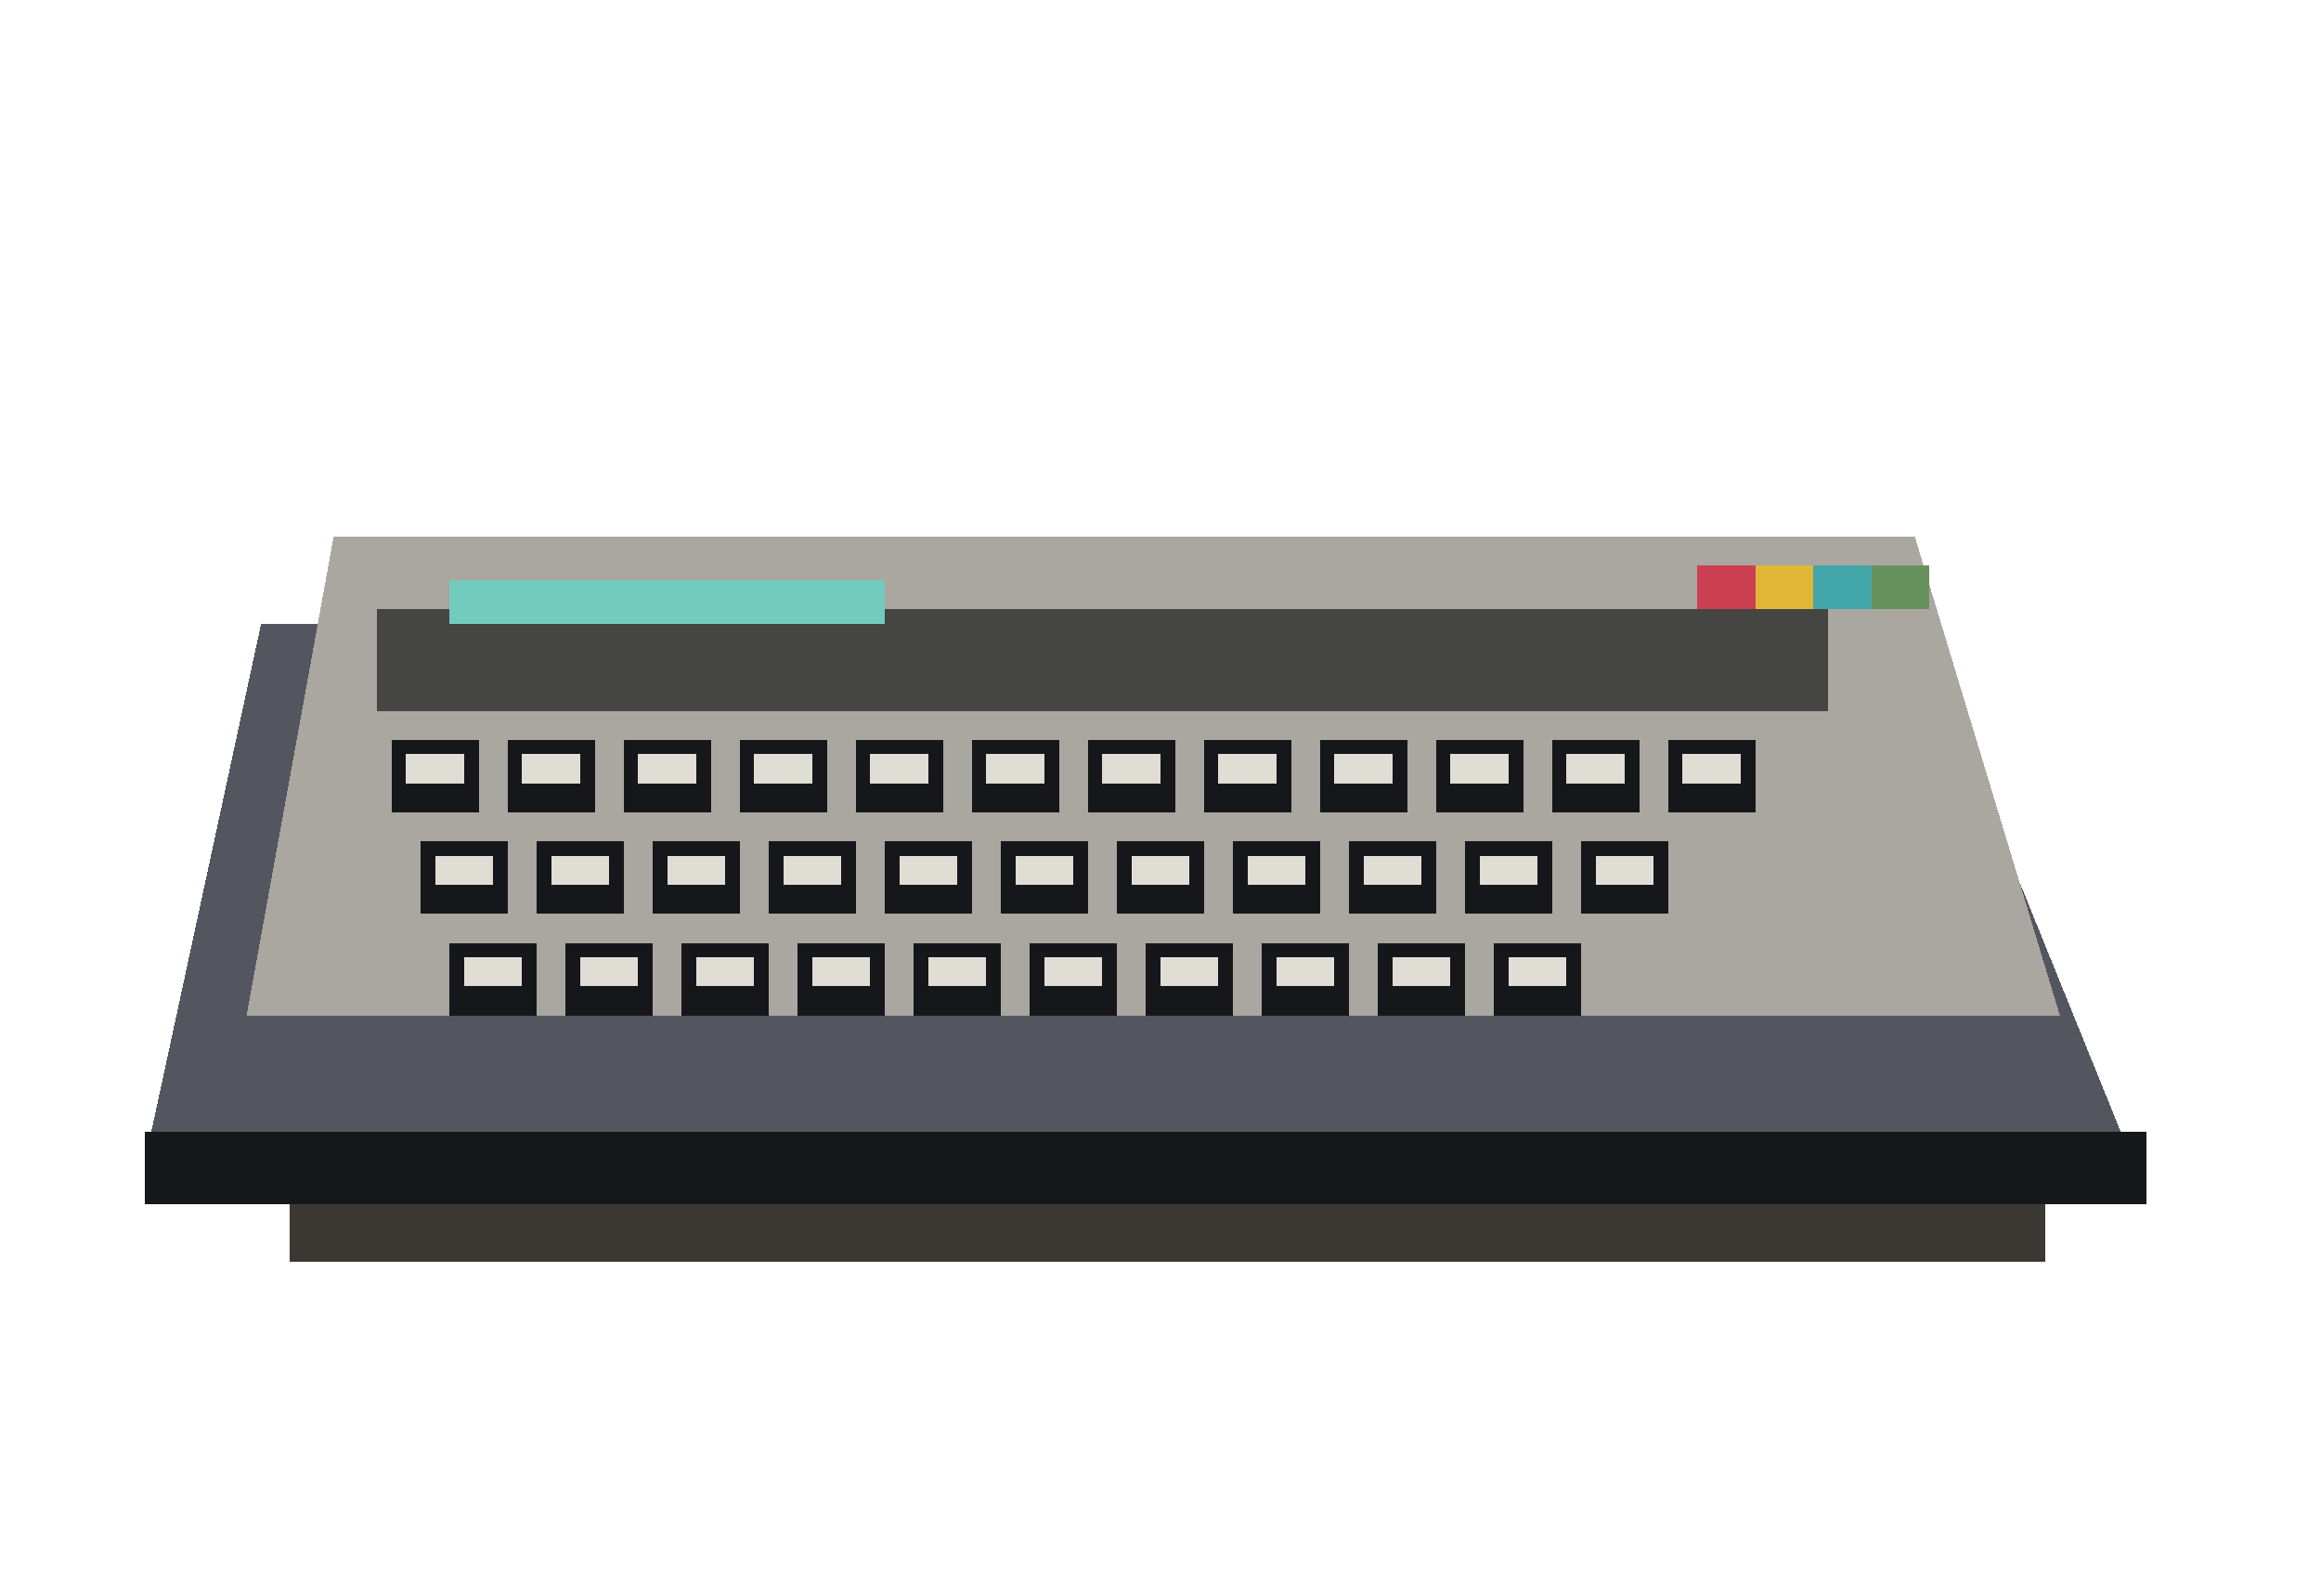
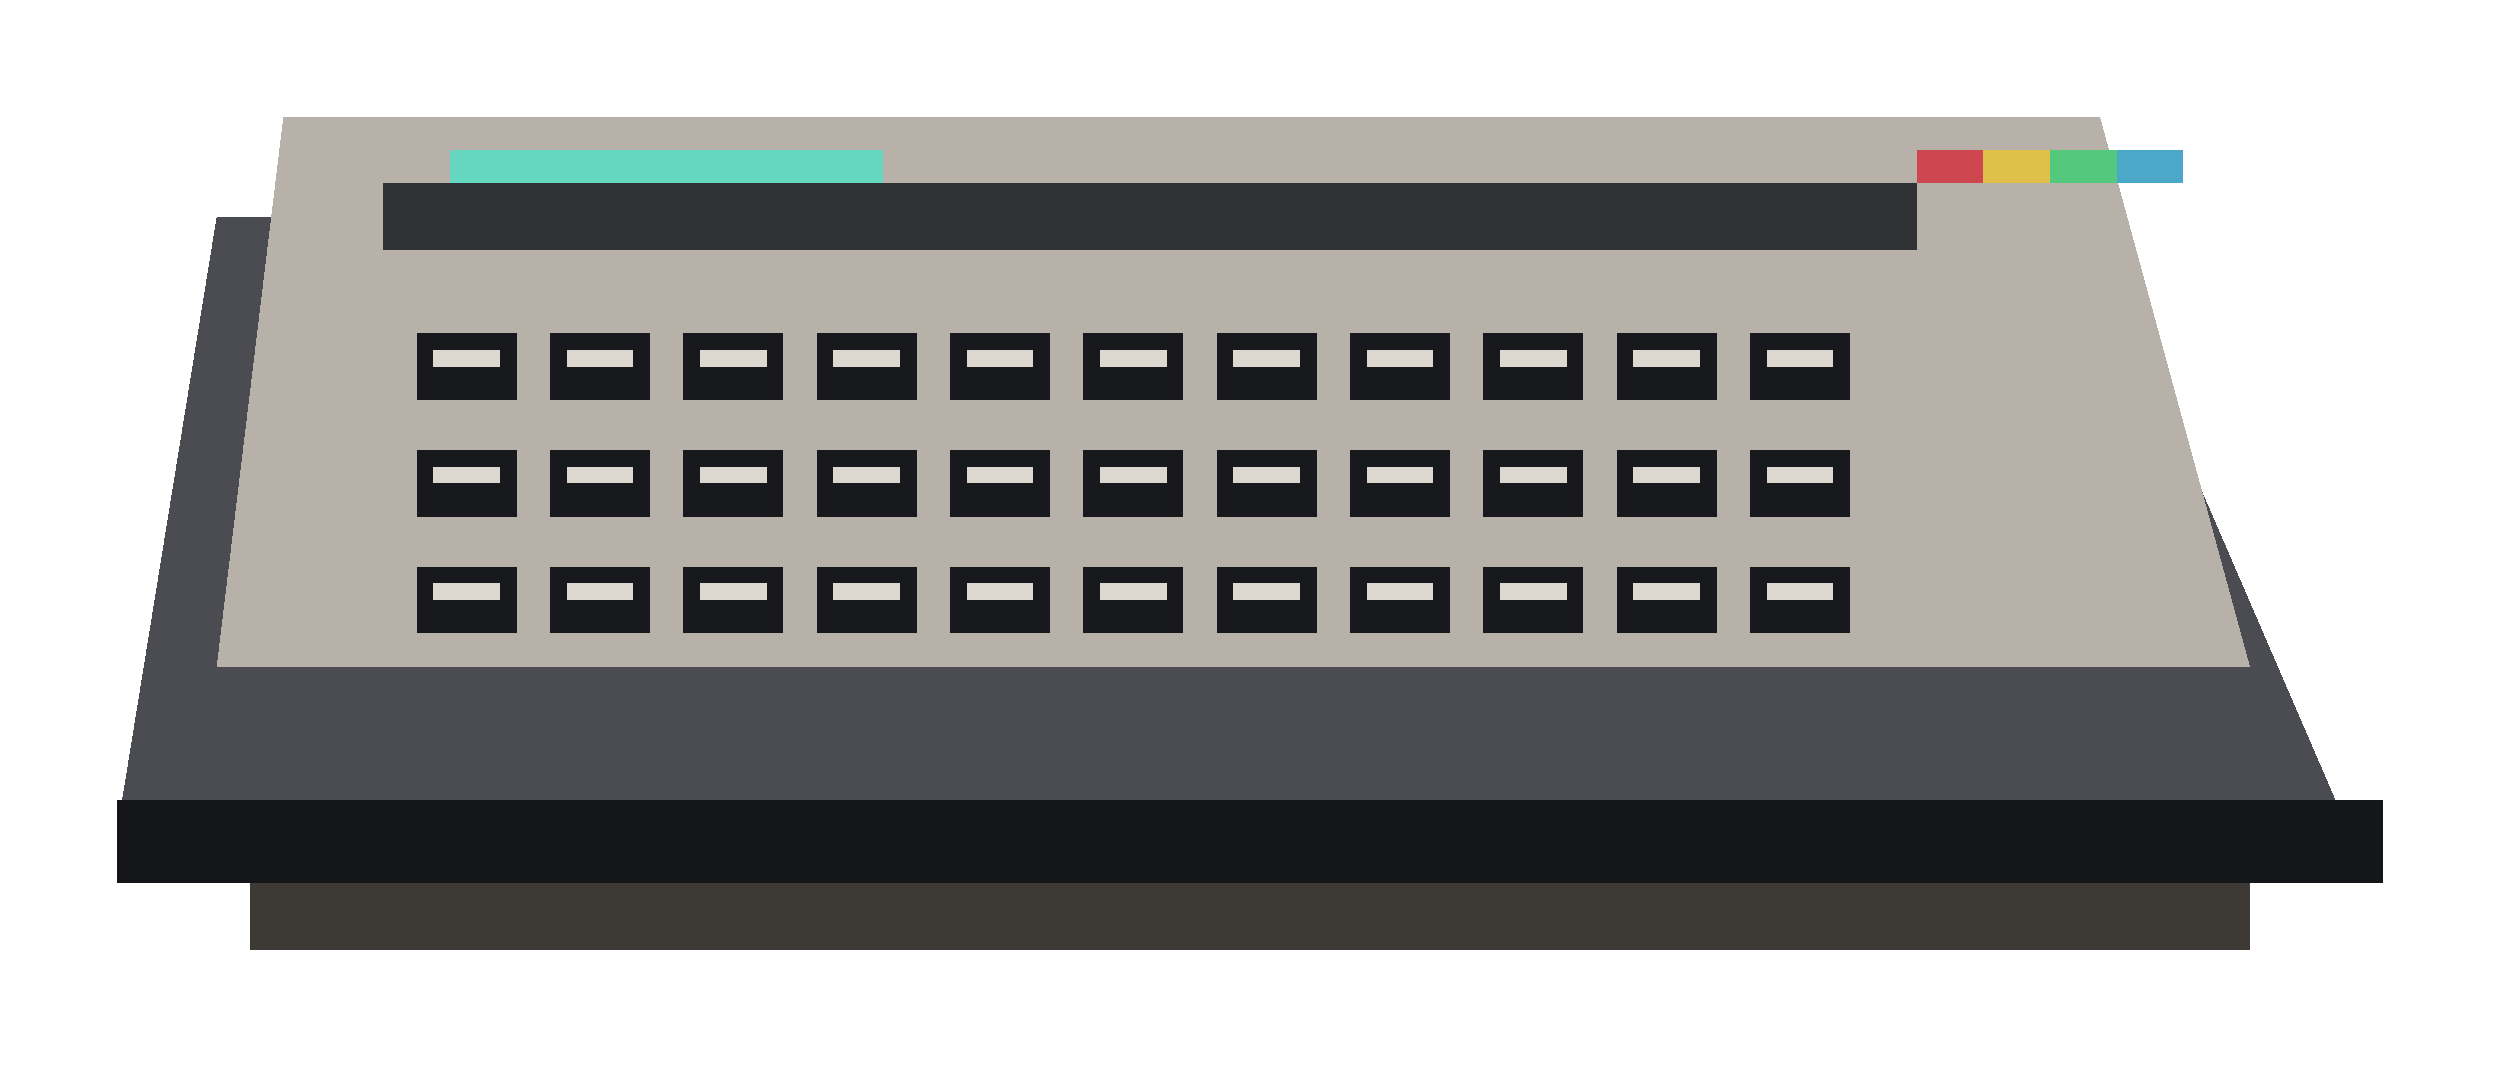
- <svg xmlns="http://www.w3.org/2000/svg" viewBox="0 0 160 110" width="320" height="220" shape-rendering="crispEdges">
-   <polygon points="18,43 132,43 147,80 10,80" fill="#53565e" />
-   <polygon points="23,37 132,37 142,70 17,70" fill="#aaa6a0" />
-   <rect x="26" y="42" width="100" height="7" fill="#454543" />
-   <rect x="31" y="40" width="30" height="3" fill="#71ccbd" />
-   <rect x="27" y="51" width="6" height="5" fill="#16171b" />
-   <rect x="28" y="52" width="4" height="2" fill="#e0ddd5" />
-   <rect x="35" y="51" width="6" height="5" fill="#16171b" />
-   <rect x="36" y="52" width="4" height="2" fill="#e0ddd5" />
-   <rect x="43" y="51" width="6" height="5" fill="#16171b" />
-   <rect x="44" y="52" width="4" height="2" fill="#e0ddd5" />
-   <rect x="51" y="51" width="6" height="5" fill="#16171b" />
-   <rect x="52" y="52" width="4" height="2" fill="#e0ddd5" />
-   <rect x="59" y="51" width="6" height="5" fill="#16171b" />
-   <rect x="60" y="52" width="4" height="2" fill="#e0ddd5" />
-   <rect x="67" y="51" width="6" height="5" fill="#16171b" />
-   <rect x="68" y="52" width="4" height="2" fill="#e0ddd5" />
-   <rect x="75" y="51" width="6" height="5" fill="#16171b" />
-   <rect x="76" y="52" width="4" height="2" fill="#e0ddd5" />
-   <rect x="83" y="51" width="6" height="5" fill="#16171b" />
-   <rect x="84" y="52" width="4" height="2" fill="#e0ddd5" />
-   <rect x="91" y="51" width="6" height="5" fill="#16171b" />
-   <rect x="92" y="52" width="4" height="2" fill="#e0ddd5" />
-   <rect x="99" y="51" width="6" height="5" fill="#16171b" />
-   <rect x="100" y="52" width="4" height="2" fill="#e0ddd5" />
-   <rect x="107" y="51" width="6" height="5" fill="#16171b" />
-   <rect x="108" y="52" width="4" height="2" fill="#e0ddd5" />
-   <rect x="115" y="51" width="6" height="5" fill="#16171b" />
-   <rect x="116" y="52" width="4" height="2" fill="#e0ddd5" />
-   <rect x="29" y="58" width="6" height="5" fill="#16171b" />
-   <rect x="30" y="59" width="4" height="2" fill="#e0ddd5" />
-   <rect x="37" y="58" width="6" height="5" fill="#16171b" />
-   <rect x="38" y="59" width="4" height="2" fill="#e0ddd5" />
-   <rect x="45" y="58" width="6" height="5" fill="#16171b" />
-   <rect x="46" y="59" width="4" height="2" fill="#e0ddd5" />
-   <rect x="53" y="58" width="6" height="5" fill="#16171b" />
-   <rect x="54" y="59" width="4" height="2" fill="#e0ddd5" />
-   <rect x="61" y="58" width="6" height="5" fill="#16171b" />
-   <rect x="62" y="59" width="4" height="2" fill="#e0ddd5" />
-   <rect x="69" y="58" width="6" height="5" fill="#16171b" />
-   <rect x="70" y="59" width="4" height="2" fill="#e0ddd5" />
-   <rect x="77" y="58" width="6" height="5" fill="#16171b" />
-   <rect x="78" y="59" width="4" height="2" fill="#e0ddd5" />
-   <rect x="85" y="58" width="6" height="5" fill="#16171b" />
-   <rect x="86" y="59" width="4" height="2" fill="#e0ddd5" />
-   <rect x="93" y="58" width="6" height="5" fill="#16171b" />
-   <rect x="94" y="59" width="4" height="2" fill="#e0ddd5" />
-   <rect x="101" y="58" width="6" height="5" fill="#16171b" />
-   <rect x="102" y="59" width="4" height="2" fill="#e0ddd5" />
-   <rect x="109" y="58" width="6" height="5" fill="#16171b" />
-   <rect x="110" y="59" width="4" height="2" fill="#e0ddd5" />
-   <rect x="31" y="65" width="6" height="5" fill="#16171b" />
-   <rect x="32" y="66" width="4" height="2" fill="#e0ddd5" />
-   <rect x="39" y="65" width="6" height="5" fill="#16171b" />
-   <rect x="40" y="66" width="4" height="2" fill="#e0ddd5" />
-   <rect x="47" y="65" width="6" height="5" fill="#16171b" />
-   <rect x="48" y="66" width="4" height="2" fill="#e0ddd5" />
-   <rect x="55" y="65" width="6" height="5" fill="#16171b" />
-   <rect x="56" y="66" width="4" height="2" fill="#e0ddd5" />
-   <rect x="63" y="65" width="6" height="5" fill="#16171b" />
-   <rect x="64" y="66" width="4" height="2" fill="#e0ddd5" />
-   <rect x="71" y="65" width="6" height="5" fill="#16171b" />
-   <rect x="72" y="66" width="4" height="2" fill="#e0ddd5" />
-   <rect x="79" y="65" width="6" height="5" fill="#16171b" />
-   <rect x="80" y="66" width="4" height="2" fill="#e0ddd5" />
-   <rect x="87" y="65" width="6" height="5" fill="#16171b" />
-   <rect x="88" y="66" width="4" height="2" fill="#e0ddd5" />
-   <rect x="95" y="65" width="6" height="5" fill="#16171b" />
-   <rect x="96" y="66" width="4" height="2" fill="#e0ddd5" />
-   <rect x="103" y="65" width="6" height="5" fill="#16171b" />
-   <rect x="104" y="66" width="4" height="2" fill="#e0ddd5" />
-   <rect x="10" y="78" width="138" height="5" fill="#171819" />
-   <rect x="20" y="83" width="121" height="4" fill="#3c3934" />
-   <rect x="117" y="39" width="4" height="3" fill="#cb3f50" />
-   <rect x="121" y="39" width="4" height="3" fill="#e0b737" />
-   <rect x="125" y="39" width="4" height="3" fill="#43a6a9" />
-   <rect x="129" y="39" width="4" height="3" fill="#67915d" />
+ <svg xmlns="http://www.w3.org/2000/svg" viewBox="5 32 150 64" width="300" height="128" shape-rendering="crispEdges">
+   <polygon points="18,45 130,45 146,82 12,82" fill="#4a4c52" />
+   <polygon points="22,39 131,39 140,72 18,72" fill="#b7b1a9" />
+   <rect x="28" y="43" width="92" height="4" fill="#303236" />
+   <rect x="32" y="41" width="26" height="2" fill="#65d6c0" />
+   <rect x="120" y="41" width="4" height="2" fill="#ce4650" />
+   <rect x="124" y="41" width="4" height="2" fill="#dfc14a" />
+   <rect x="128" y="41" width="4" height="2" fill="#54c97e" />
+   <rect x="132" y="41" width="4" height="2" fill="#4ba8c8" />
+   <rect x="30" y="52" width="6" height="4" fill="#18191c" />
+   <rect x="31" y="53" width="4" height="1" fill="#ddd8cf" />
+   <rect x="38" y="52" width="6" height="4" fill="#18191c" />
+   <rect x="39" y="53" width="4" height="1" fill="#ddd8cf" />
+   <rect x="46" y="52" width="6" height="4" fill="#18191c" />
+   <rect x="47" y="53" width="4" height="1" fill="#ddd8cf" />
+   <rect x="54" y="52" width="6" height="4" fill="#18191c" />
+   <rect x="55" y="53" width="4" height="1" fill="#ddd8cf" />
+   <rect x="62" y="52" width="6" height="4" fill="#18191c" />
+   <rect x="63" y="53" width="4" height="1" fill="#ddd8cf" />
+   <rect x="70" y="52" width="6" height="4" fill="#18191c" />
+   <rect x="71" y="53" width="4" height="1" fill="#ddd8cf" />
+   <rect x="78" y="52" width="6" height="4" fill="#18191c" />
+   <rect x="79" y="53" width="4" height="1" fill="#ddd8cf" />
+   <rect x="86" y="52" width="6" height="4" fill="#18191c" />
+   <rect x="87" y="53" width="4" height="1" fill="#ddd8cf" />
+   <rect x="94" y="52" width="6" height="4" fill="#18191c" />
+   <rect x="95" y="53" width="4" height="1" fill="#ddd8cf" />
+   <rect x="102" y="52" width="6" height="4" fill="#18191c" />
+   <rect x="103" y="53" width="4" height="1" fill="#ddd8cf" />
+   <rect x="110" y="52" width="6" height="4" fill="#18191c" />
+   <rect x="111" y="53" width="4" height="1" fill="#ddd8cf" />
+   <rect x="30" y="59" width="6" height="4" fill="#18191c" />
+   <rect x="31" y="60" width="4" height="1" fill="#ddd8cf" />
+   <rect x="38" y="59" width="6" height="4" fill="#18191c" />
+   <rect x="39" y="60" width="4" height="1" fill="#ddd8cf" />
+   <rect x="46" y="59" width="6" height="4" fill="#18191c" />
+   <rect x="47" y="60" width="4" height="1" fill="#ddd8cf" />
+   <rect x="54" y="59" width="6" height="4" fill="#18191c" />
+   <rect x="55" y="60" width="4" height="1" fill="#ddd8cf" />
+   <rect x="62" y="59" width="6" height="4" fill="#18191c" />
+   <rect x="63" y="60" width="4" height="1" fill="#ddd8cf" />
+   <rect x="70" y="59" width="6" height="4" fill="#18191c" />
+   <rect x="71" y="60" width="4" height="1" fill="#ddd8cf" />
+   <rect x="78" y="59" width="6" height="4" fill="#18191c" />
+   <rect x="79" y="60" width="4" height="1" fill="#ddd8cf" />
+   <rect x="86" y="59" width="6" height="4" fill="#18191c" />
+   <rect x="87" y="60" width="4" height="1" fill="#ddd8cf" />
+   <rect x="94" y="59" width="6" height="4" fill="#18191c" />
+   <rect x="95" y="60" width="4" height="1" fill="#ddd8cf" />
+   <rect x="102" y="59" width="6" height="4" fill="#18191c" />
+   <rect x="103" y="60" width="4" height="1" fill="#ddd8cf" />
+   <rect x="110" y="59" width="6" height="4" fill="#18191c" />
+   <rect x="111" y="60" width="4" height="1" fill="#ddd8cf" />
+   <rect x="30" y="66" width="6" height="4" fill="#18191c" />
+   <rect x="31" y="67" width="4" height="1" fill="#ddd8cf" />
+   <rect x="38" y="66" width="6" height="4" fill="#18191c" />
+   <rect x="39" y="67" width="4" height="1" fill="#ddd8cf" />
+   <rect x="46" y="66" width="6" height="4" fill="#18191c" />
+   <rect x="47" y="67" width="4" height="1" fill="#ddd8cf" />
+   <rect x="54" y="66" width="6" height="4" fill="#18191c" />
+   <rect x="55" y="67" width="4" height="1" fill="#ddd8cf" />
+   <rect x="62" y="66" width="6" height="4" fill="#18191c" />
+   <rect x="63" y="67" width="4" height="1" fill="#ddd8cf" />
+   <rect x="70" y="66" width="6" height="4" fill="#18191c" />
+   <rect x="71" y="67" width="4" height="1" fill="#ddd8cf" />
+   <rect x="78" y="66" width="6" height="4" fill="#18191c" />
+   <rect x="79" y="67" width="4" height="1" fill="#ddd8cf" />
+   <rect x="86" y="66" width="6" height="4" fill="#18191c" />
+   <rect x="87" y="67" width="4" height="1" fill="#ddd8cf" />
+   <rect x="94" y="66" width="6" height="4" fill="#18191c" />
+   <rect x="95" y="67" width="4" height="1" fill="#ddd8cf" />
+   <rect x="102" y="66" width="6" height="4" fill="#18191c" />
+   <rect x="103" y="67" width="4" height="1" fill="#ddd8cf" />
+   <rect x="110" y="66" width="6" height="4" fill="#18191c" />
+   <rect x="111" y="67" width="4" height="1" fill="#ddd8cf" />
+   <rect x="12" y="80" width="136" height="5" fill="#141619" />
+   <rect x="20" y="85" width="120" height="4" fill="#3d3934" />
</svg>
